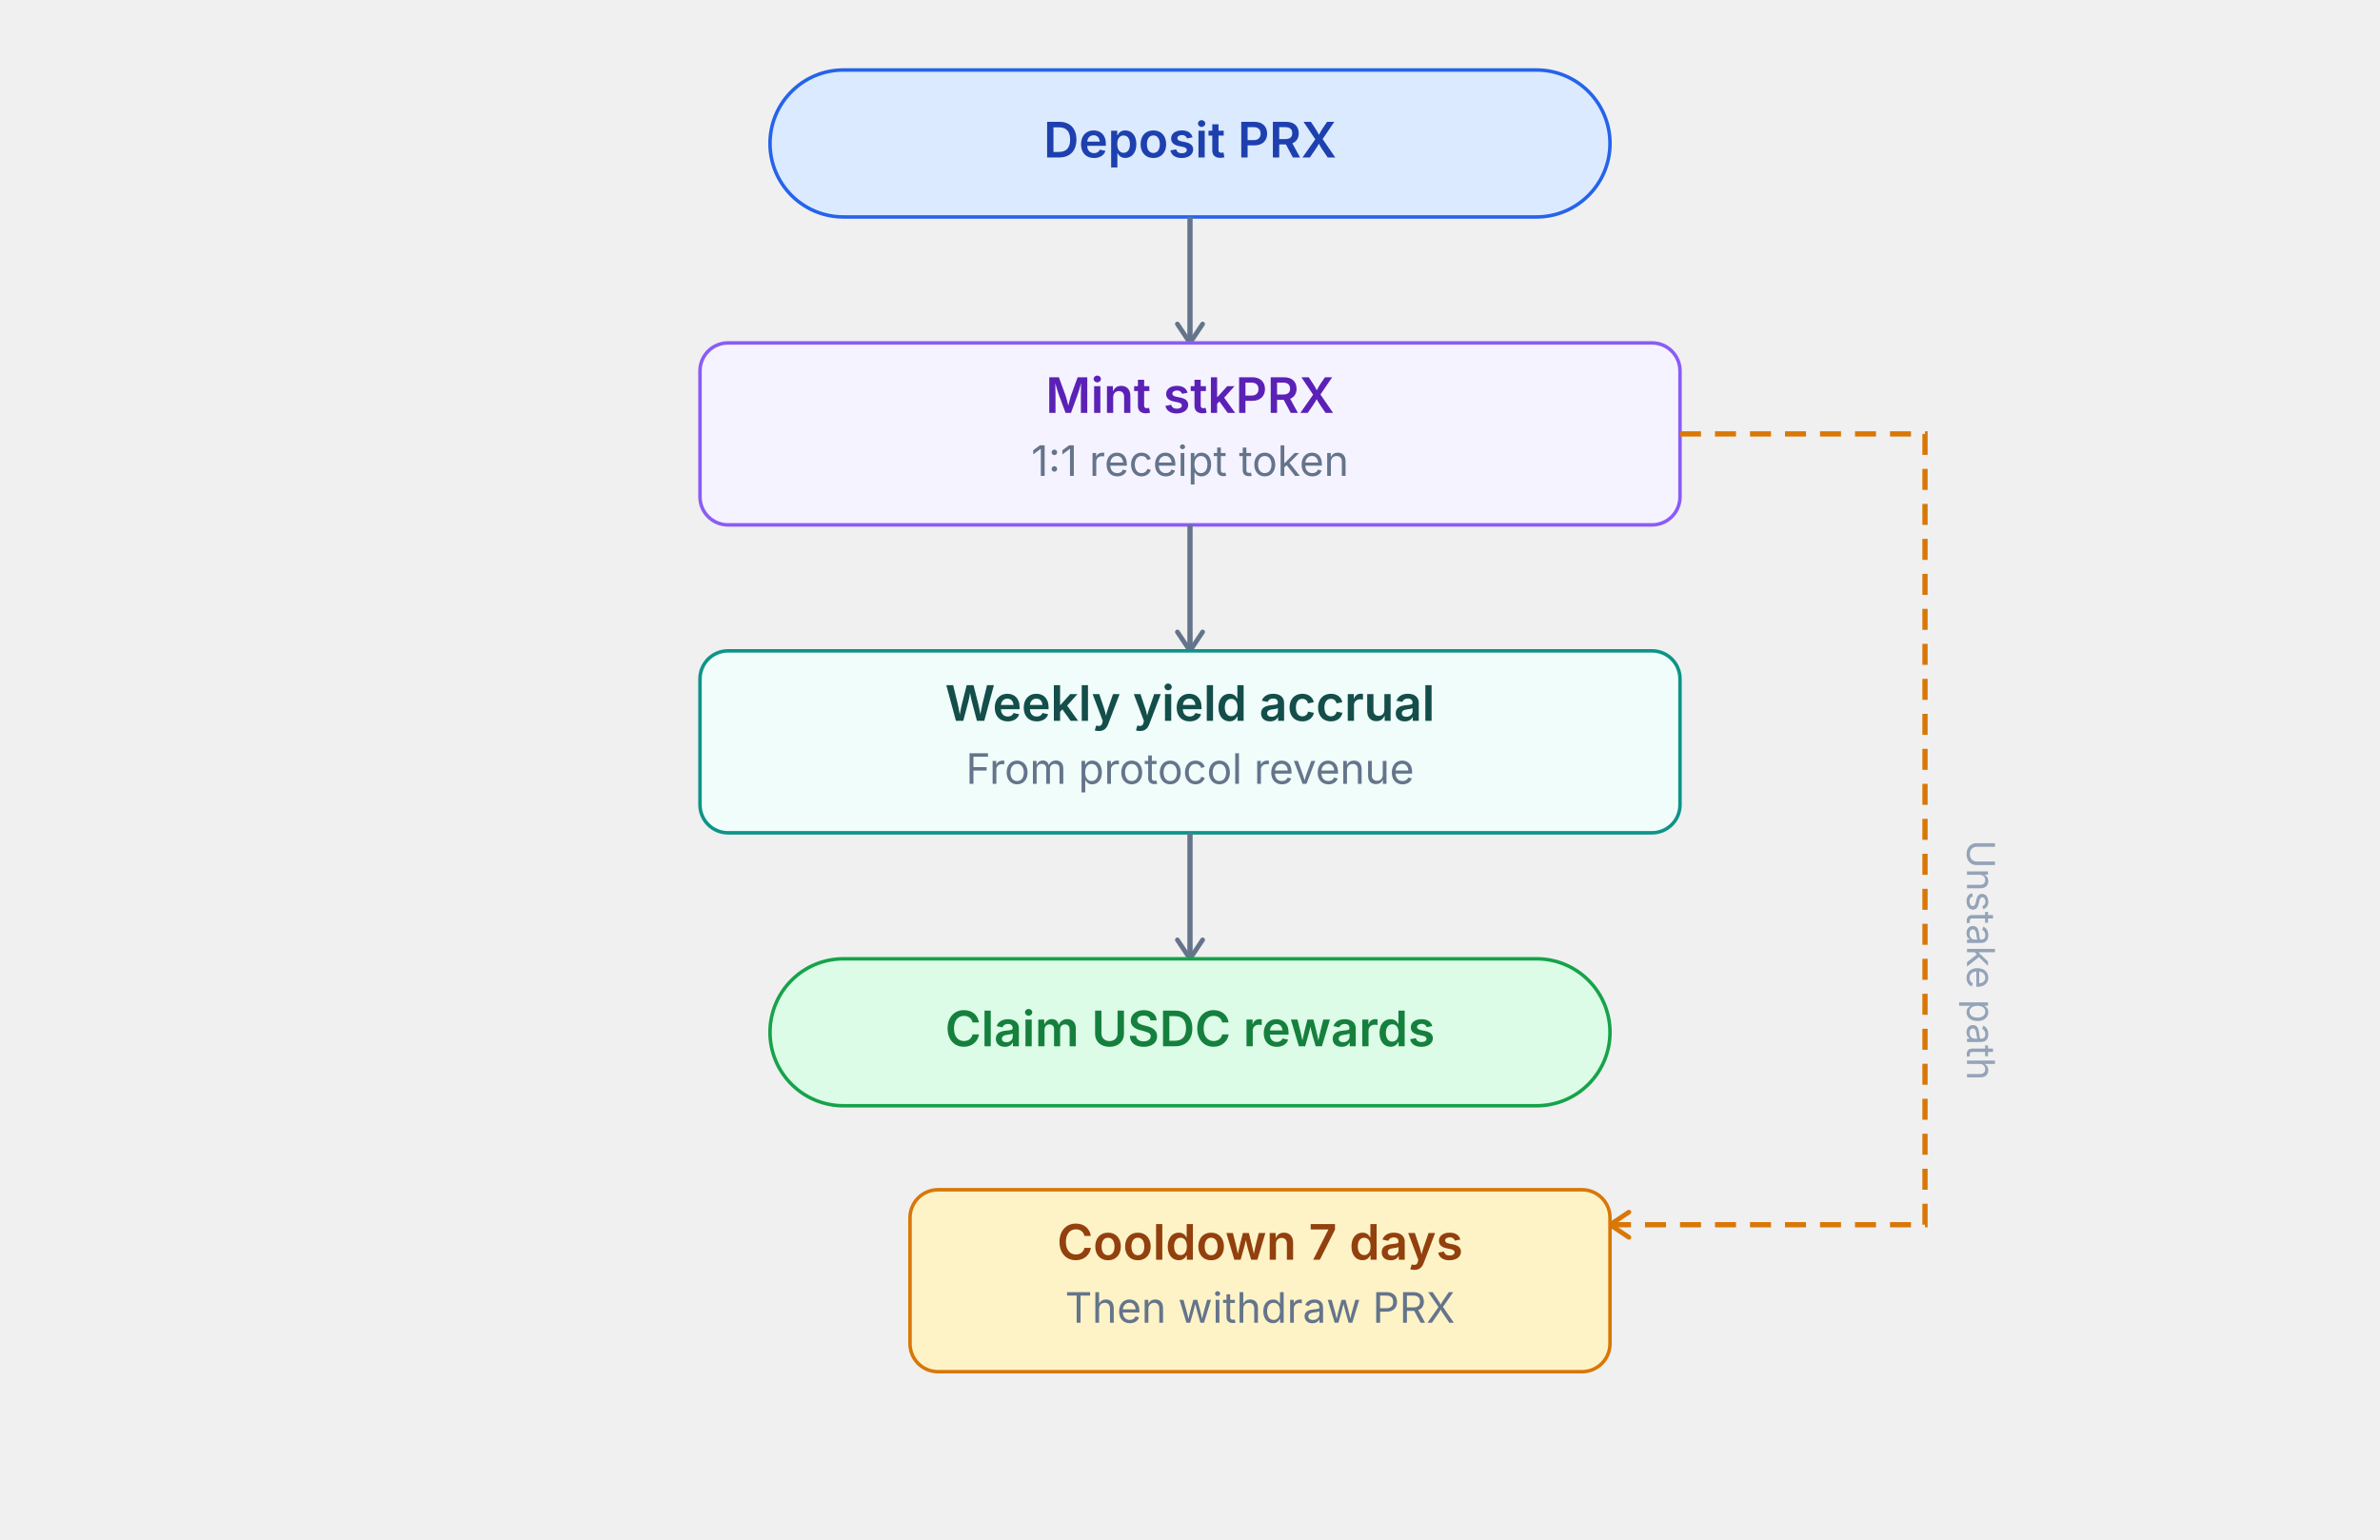
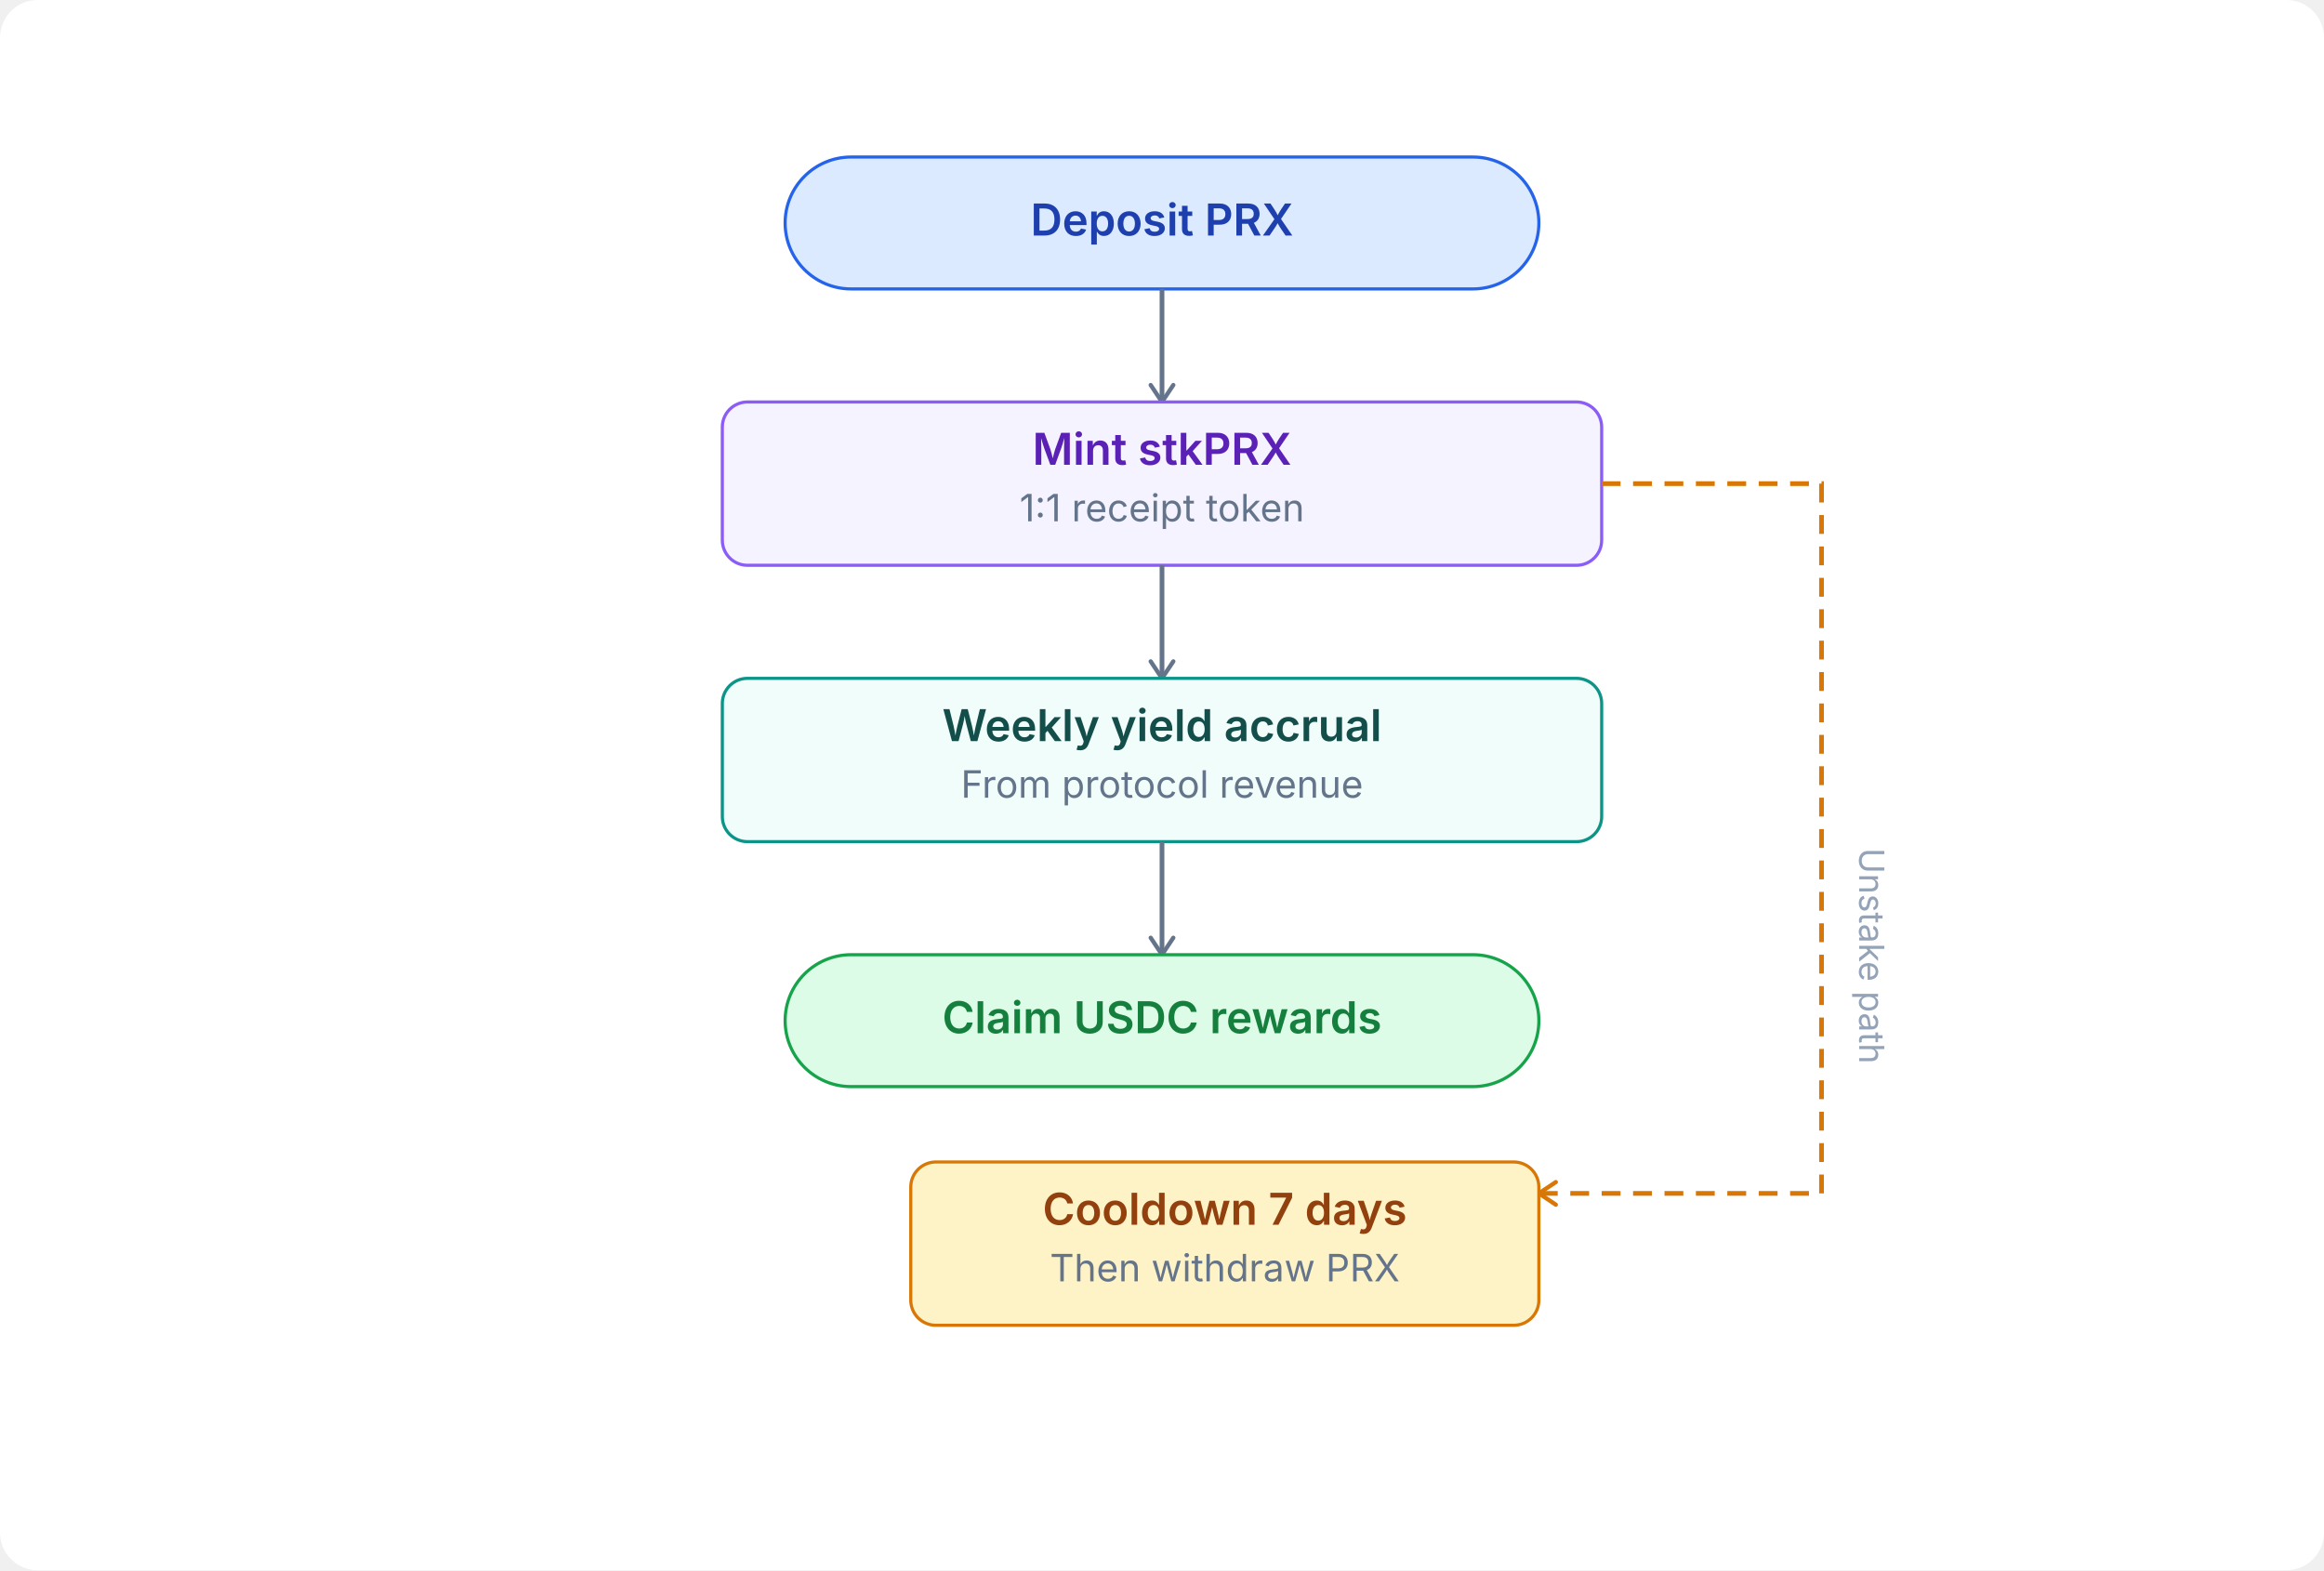
- <svg xmlns="http://www.w3.org/2000/svg" viewBox="0 0 680 440" font-family="Inter, system-ui, sans-serif">
-   <style>
+ <svg xmlns="http://www.w3.org/2000/svg" viewBox="0 0 740 500" font-family="Inter, system-ui, sans-serif">
+   <rect x="0" y="0" width="740" height="500" rx="12" fill="#ffffff" />
+   <g transform="translate(30,30)">
+     <style>
    .t { font-size: 14px; font-weight: 600; }
    .s { font-size: 12px; }
    .arr { stroke: #64748b; stroke-width: 1.5; }
    .lbl { font-size: 11px; fill: #94a3b8; }
  </style>
-   <defs>
-     <marker id="a" viewBox="0 0 10 10" refX="8" refY="5" markerWidth="6" markerHeight="6" orient="auto-start-reverse">
-       <path d="M2 1L8 5L2 9" fill="none" stroke="context-stroke" stroke-width="1.5" stroke-linecap="round" stroke-linejoin="round" />
-     </marker>
-   </defs>
-   <rect x="220" y="20" width="240" height="42" rx="21" fill="#dbeafe" stroke="#2563eb" stroke-width="1" />
-   <text class="t" fill="#1e40af" x="340" y="45" text-anchor="middle">Deposit PRX</text>
-   <line x1="340" y1="62" x2="340" y2="98" class="arr" marker-end="url(#a)" />
-   <rect x="200" y="98" width="280" height="52" rx="8" fill="#f5f3ff" stroke="#8b5cf6" stroke-width="1" />
-   <text class="t" fill="#5b21b6" x="340" y="118" text-anchor="middle">Mint stkPRX</text>
-   <text class="s" fill="#64748b" x="340" y="136" text-anchor="middle">1:1 receipt token</text>
-   <line x1="340" y1="150" x2="340" y2="186" class="arr" marker-end="url(#a)" />
-   <rect x="200" y="186" width="280" height="52" rx="8" fill="#f0fdfa" stroke="#0d9488" stroke-width="1" />
-   <text class="t" fill="#134e4a" x="340" y="206" text-anchor="middle">Weekly yield accrual</text>
-   <text class="s" fill="#64748b" x="340" y="224" text-anchor="middle">From protocol revenue</text>
-   <line x1="340" y1="238" x2="340" y2="274" class="arr" marker-end="url(#a)" />
-   <rect x="220" y="274" width="240" height="42" rx="21" fill="#dcfce7" stroke="#16a34a" stroke-width="1" />
-   <text class="t" fill="#15803d" x="340" y="299" text-anchor="middle">Claim USDC rewards</text>
-   <path d="M480 124 L550 124 L550 350 L460 350" fill="none" stroke="#d97706" stroke-width="1.5" stroke-dasharray="6 4" marker-end="url(#a)" />
-   <text class="lbl" x="562" y="240" transform="rotate(90, 562, 240)">Unstake path</text>
-   <rect x="260" y="340" width="200" height="52" rx="8" fill="#fef3c7" stroke="#d97706" stroke-width="1" />
-   <text class="t" fill="#92400e" x="360" y="360" text-anchor="middle">Cooldown 7 days</text>
-   <text class="s" fill="#64748b" x="360" y="378" text-anchor="middle">Then withdraw PRX</text>
+     <defs>
+       <marker id="a" viewBox="0 0 10 10" refX="8" refY="5" markerWidth="6" markerHeight="6" orient="auto-start-reverse">
+         <path d="M2 1L8 5L2 9" fill="none" stroke="context-stroke" stroke-width="1.5" stroke-linecap="round" stroke-linejoin="round" />
+       </marker>
+     </defs>
+     <rect x="220" y="20" width="240" height="42" rx="21" fill="#dbeafe" stroke="#2563eb" stroke-width="1" />
+     <text class="t" fill="#1e40af" x="340" y="45" text-anchor="middle">Deposit PRX</text>
+     <line x1="340" y1="62" x2="340" y2="98" class="arr" marker-end="url(#a)" />
+     <rect x="200" y="98" width="280" height="52" rx="8" fill="#f5f3ff" stroke="#8b5cf6" stroke-width="1" />
+     <text class="t" fill="#5b21b6" x="340" y="118" text-anchor="middle">Mint stkPRX</text>
+     <text class="s" fill="#64748b" x="340" y="136" text-anchor="middle">1:1 receipt token</text>
+     <line x1="340" y1="150" x2="340" y2="186" class="arr" marker-end="url(#a)" />
+     <rect x="200" y="186" width="280" height="52" rx="8" fill="#f0fdfa" stroke="#0d9488" stroke-width="1" />
+     <text class="t" fill="#134e4a" x="340" y="206" text-anchor="middle">Weekly yield accrual</text>
+     <text class="s" fill="#64748b" x="340" y="224" text-anchor="middle">From protocol revenue</text>
+     <line x1="340" y1="238" x2="340" y2="274" class="arr" marker-end="url(#a)" />
+     <rect x="220" y="274" width="240" height="42" rx="21" fill="#dcfce7" stroke="#16a34a" stroke-width="1" />
+     <text class="t" fill="#15803d" x="340" y="299" text-anchor="middle">Claim USDC rewards</text>
+     <path d="M480 124 L550 124 L550 350 L460 350" fill="none" stroke="#d97706" stroke-width="1.5" stroke-dasharray="6 4" marker-end="url(#a)" />
+     <text class="lbl" x="562" y="240" transform="rotate(90, 562, 240)">Unstake path</text>
+     <rect x="260" y="340" width="200" height="52" rx="8" fill="#fef3c7" stroke="#d97706" stroke-width="1" />
+     <text class="t" fill="#92400e" x="360" y="360" text-anchor="middle">Cooldown 7 days</text>
+     <text class="s" fill="#64748b" x="360" y="378" text-anchor="middle">Then withdraw PRX</text>
+   </g>
</svg>
